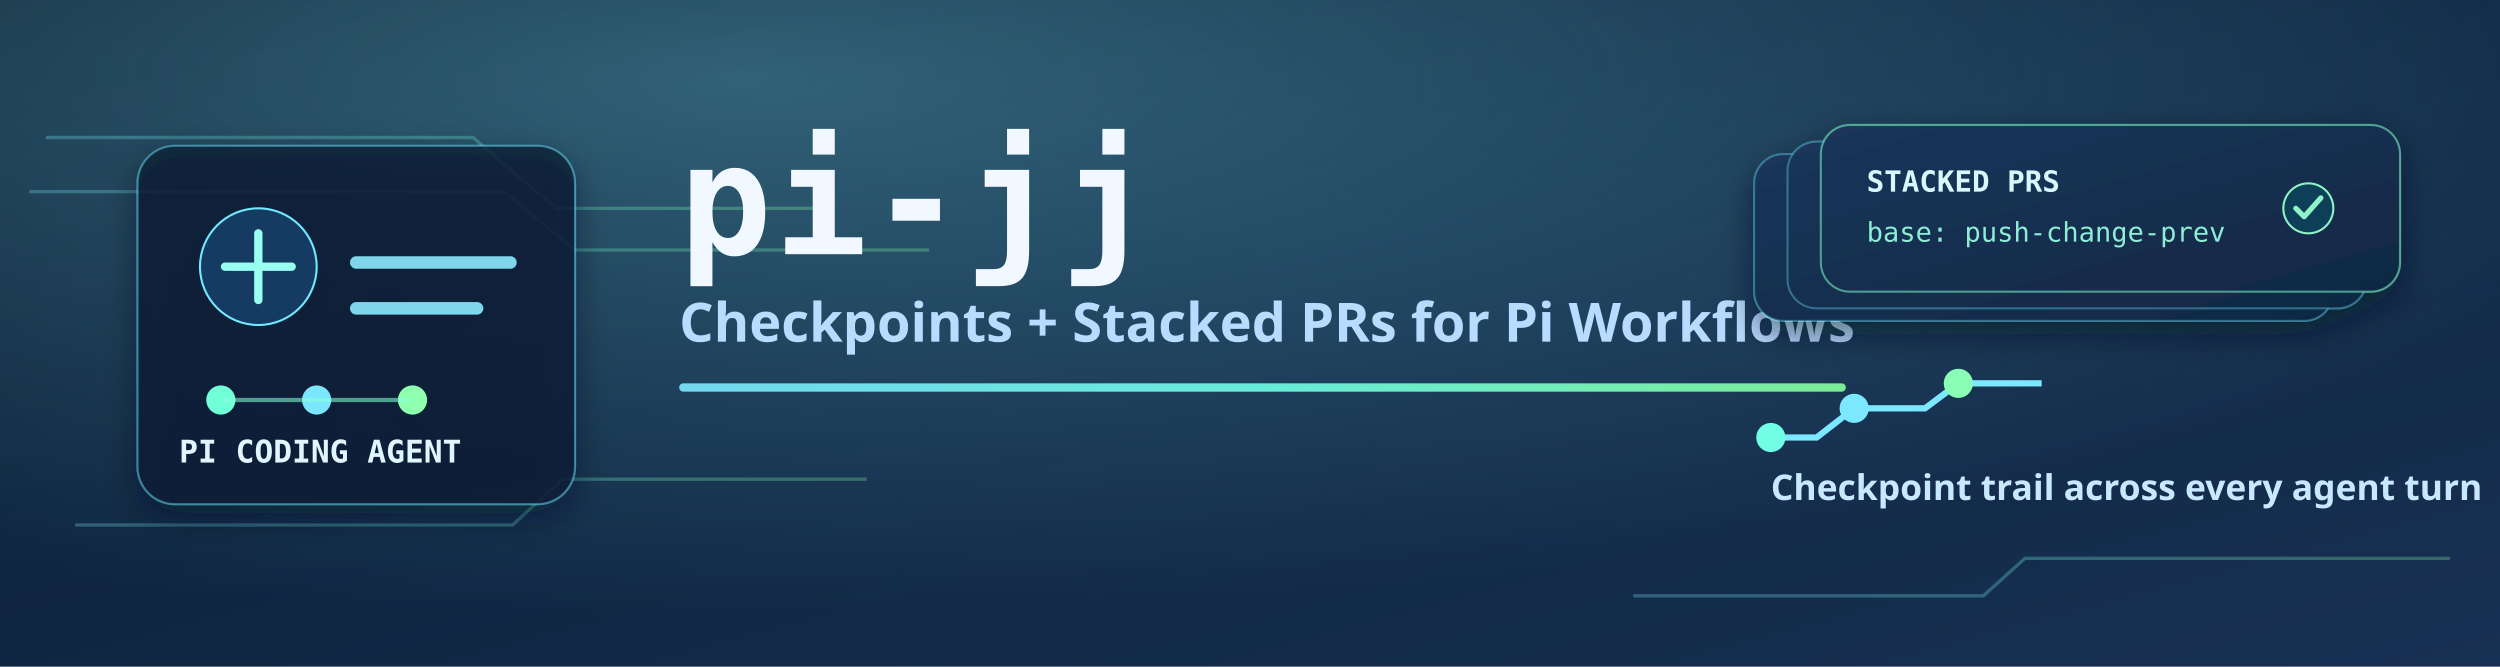
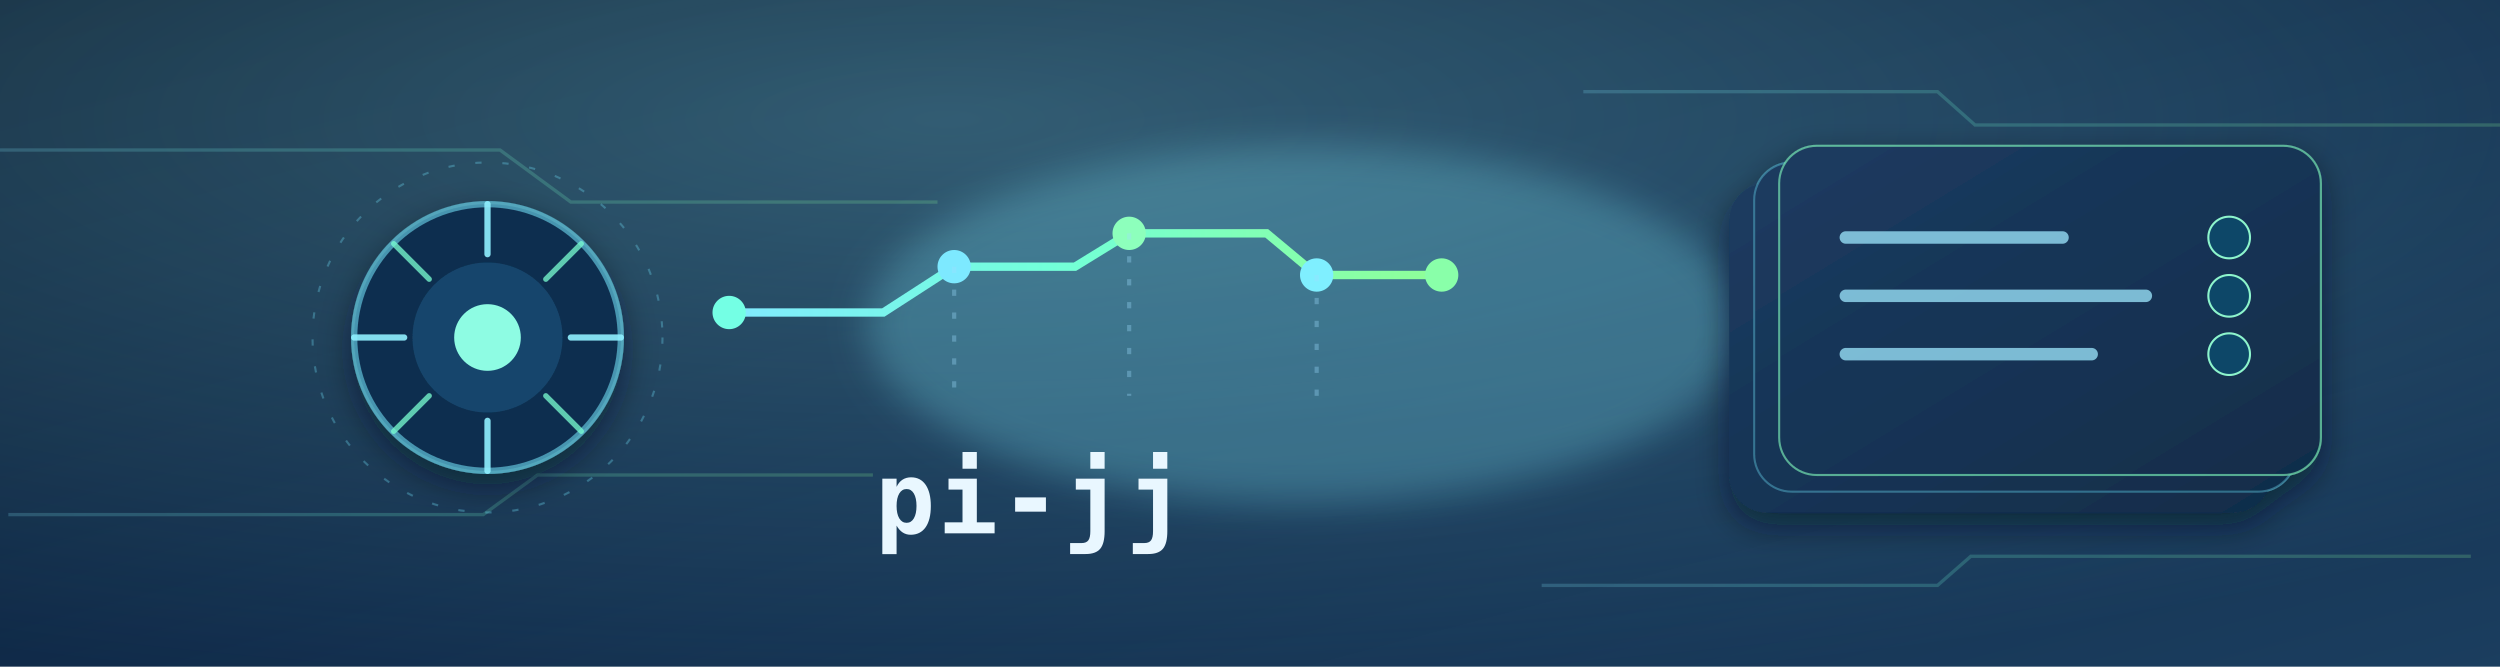
<svg xmlns="http://www.w3.org/2000/svg" viewBox="0 0 1200 320" role="img" aria-labelledby="title desc">
  <defs>
    <linearGradient id="bg" x1="0" y1="0" x2="1" y2="1">
-       <stop offset="0%" stop-color="#071425" />
-       <stop offset="48%" stop-color="#0f2642" />
-       <stop offset="100%" stop-color="#183053" />
+       <stop offset="0%" stop-color="#08192d" />
+       <stop offset="52%" stop-color="#102b4a" />
+       <stop offset="100%" stop-color="#1b3e5f" />
    </linearGradient>
-     <radialGradient id="glow" cx="30%" cy="12%" r="80%">
-       <stop offset="0%" stop-color="#7be8ff" stop-opacity="0.34" />
-       <stop offset="100%" stop-color="#7be8ff" stop-opacity="0" />
+     <radialGradient id="wash" cx="38%" cy="18%" r="88%">
+       <stop offset="0%" stop-color="#93f1ff" stop-opacity="0.28" />
+       <stop offset="100%" stop-color="#93f1ff" stop-opacity="0" />
    </radialGradient>
    <linearGradient id="accent" x1="0" y1="0" x2="1" y2="0">
-       <stop offset="0%" stop-color="#7be8ff" />
-       <stop offset="50%" stop-color="#70ffe7" />
-       <stop offset="100%" stop-color="#86ff9e" />
+       <stop offset="0%" stop-color="#81eaff" />
+       <stop offset="45%" stop-color="#72ffd9" />
+       <stop offset="100%" stop-color="#8fff97" />
    </linearGradient>
-     <linearGradient id="prCard" x1="0" y1="0" x2="1" y2="1">
-       <stop offset="0%" stop-color="#1a355a" />
-       <stop offset="100%" stop-color="#102844" />
+     <linearGradient id="plate" x1="0" y1="0" x2="1" y2="1">
+       <stop offset="0%" stop-color="#1c3b60" />
+       <stop offset="100%" stop-color="#112d4a" />
    </linearGradient>
-     <filter id="softShadow" x="-30%" y="-30%" width="160%" height="160%">
+     <filter id="softShadow" x="-40%" y="-40%" width="180%" height="180%">
      <feDropShadow dx="0" dy="6" stdDeviation="8" flood-color="#051022" flood-opacity="0.55" />
+     </filter>
+     <filter id="blur" x="-30%" y="-30%" width="160%" height="160%">
+       <feGaussianBlur stdDeviation="9" />
    </filter>
  </defs>
  <rect width="1200" height="320" fill="url(#bg)" />
-   <rect width="1200" height="320" fill="url(#glow)" />
-   <g opacity="0.28" stroke="url(#accent)" stroke-width="1.6" fill="none">
-     <path d="M22 66h205l40 34h128" />
-     <path d="M14 92h228l34 28h170" />
-     <path d="M36 252h210l24-22h146" />
-     <path d="M784 286h168l20-18h204" />
+   <rect width="1200" height="320" fill="url(#wash)" />
+   <g opacity="0.2" stroke="url(#accent)" stroke-width="1.6" fill="none">
+     <path d="M-10 72h250l34 25h176" />
+     <path d="M4 247h228l26-19h161" />
+     <path d="M760 44h170l18 16h252" />
+     <path d="M740 281h190l16-14h240" />
  </g>
-   <g transform="translate(66 70)" filter="url(#softShadow)">
-     <rect x="0" y="0" rx="18" ry="18" width="210" height="172" fill="#0c213a" fill-opacity="0.82" stroke="#6be8ff" stroke-opacity="0.45" />
-     <circle cx="58" cy="58" r="28" fill="#123a62" stroke="#72e8ff" />
-     <path d="M42 58h32M58 42v32" stroke="#99fff1" stroke-width="4" stroke-linecap="round" />
-     <path d="M105 56h74M105 78h58" stroke="#8eeeff" stroke-width="6" stroke-linecap="round" opacity="0.88" />
-     <circle cx="40" cy="122" r="7" fill="#71ffd5" />
-     <circle cx="86" cy="122" r="7" fill="#7ce6ff" />
-     <circle cx="132" cy="122" r="7" fill="#8fffad" />
-     <path d="M40 122h92" stroke="#86ffd8" stroke-width="2" opacity="0.55" />
-     <text x="20" y="152" fill="#dff6ff" font-family="'JetBrains Mono', 'Fira Code', monospace" font-size="15" font-weight="600">PI CODING AGENT</text>
+   <g transform="translate(148 92)" filter="url(#softShadow)">
+     <circle cx="86" cy="70" r="64" fill="#0f2f4f" stroke="#74e9ff" stroke-opacity="0.55" stroke-width="3" />
+     <circle cx="86" cy="70" r="36" fill="#14456c" />
+     <circle cx="86" cy="70" r="16" fill="#8efce3" />
+     <path d="M86 6v24M86 110v24M22 70h24M126 70h24" stroke="#8fefff" stroke-width="3" stroke-linecap="round" opacity="0.9" />
+     <path d="M41 25l17 17M114 98l17 17M41 115l17-17M114 42l17-17" stroke="#79ffd2" stroke-width="2.6" stroke-linecap="round" opacity="0.75" />
+     <circle cx="86" cy="70" r="84" fill="none" stroke="#76e8ff" stroke-opacity="0.3" stroke-dasharray="3 10" />
  </g>
-   <g transform="translate(326 122)">
-     <text x="0" y="0" fill="#f1f8ff" font-family="'JetBrains Mono', 'Fira Code', monospace" font-size="74" font-weight="800" letter-spacing="1.2">pi-jj</text>
-     <text x="0" y="42" fill="#b8dcff" font-family="'Segoe UI', 'Noto Sans', sans-serif" font-size="26" font-weight="600">Checkpoints + Stacked PRs for Pi Workflows</text>
-     <rect x="0" y="62" width="560" height="4" rx="2" fill="url(#accent)" opacity="0.9" />
+   <g transform="translate(364 26)" opacity="0.25" filter="url(#blur)">
+     <ellipse cx="262" cy="130" rx="210" ry="86" fill="#83f0ff" />
  </g>
-   <g transform="translate(836 60)" filter="url(#softShadow)">
-     <rect x="6" y="14" width="278" height="80" rx="14" fill="url(#prCard)" stroke="#6de6ff" stroke-opacity="0.35" />
-     <rect x="22" y="8" width="278" height="80" rx="14" fill="url(#prCard)" stroke="#6de6ff" stroke-opacity="0.35" />
-     <rect x="38" y="0" width="278" height="80" rx="14" fill="url(#prCard)" stroke="#7cf9c8" stroke-opacity="0.55" />
-     <text x="60" y="32" fill="#d8f8ff" font-family="'JetBrains Mono', 'Fira Code', monospace" font-size="14" font-weight="700">STACKED PRS</text>
-     <text x="60" y="56" fill="#8deed5" font-family="'JetBrains Mono', 'Fira Code', monospace" font-size="13">base: push-change-prev</text>
-     <circle cx="272" cy="40" r="12" fill="#0e3f59" stroke="#8ef4c6" />
-     <path d="M266 40l4 4 8-9" stroke="#8ef4c6" stroke-width="2.5" fill="none" stroke-linecap="round" stroke-linejoin="round" />
+   <g transform="translate(350 112)">
+     <path d="M0 38h74l34-22h58l26-16h66l24 20h60" fill="none" stroke="url(#accent)" stroke-width="4" stroke-linecap="round" />
+     <circle cx="0" cy="38" r="8" fill="#74ffe4" />
+     <circle cx="108" cy="16" r="8" fill="#7de9ff" />
+     <circle cx="192" cy="0" r="8" fill="#8dffbc" />
+     <circle cx="282" cy="20" r="8" fill="#7fefff" />
+     <circle cx="342" cy="20" r="8" fill="#89ffa9" />
+     <path d="M108 16v62M192 0v78M282 20v58" stroke="#9fdfff" stroke-opacity="0.33" stroke-width="2" stroke-dasharray="3 8" />
  </g>
-   <g transform="translate(850 180)">
-     <path d="M0 30h22l18-14h34l16-12h40" fill="none" stroke="#7ce8ff" stroke-width="3" />
-     <circle cx="0" cy="30" r="7" fill="#70ffe5" />
-     <circle cx="40" cy="16" r="7" fill="#7ce8ff" />
-     <circle cx="90" cy="4" r="7" fill="#89ffb5" />
-     <text x="0" y="60" fill="#c7e8ff" font-family="'Segoe UI', 'Noto Sans', sans-serif" font-size="17" font-weight="600">Checkpoint trail across every agent turn</text>
+   <g transform="translate(822 70)" filter="url(#softShadow)">
+     <rect x="8" y="18" width="260" height="158" rx="18" fill="url(#plate)">
+       <animate attributeName="opacity" values="0.9;0.82;0.9" dur="5s" repeatCount="indefinite" />
+     </rect>
+     <rect x="20" y="8" width="260" height="158" rx="18" fill="url(#plate)" stroke="#70e7ff" stroke-opacity="0.35" />
+     <rect x="32" y="0" width="260" height="158" rx="18" fill="url(#plate)" stroke="#84ffc0" stroke-opacity="0.6" />
+     <path d="M64 44h104M64 72h144M64 100h118" stroke="#9de8ff" stroke-width="6" stroke-linecap="round" opacity="0.75" />
+     <circle cx="248" cy="44" r="10" fill="#0f4768" stroke="#8df5cc" />
+     <circle cx="248" cy="72" r="10" fill="#0f4768" stroke="#8df5cc" />
+     <circle cx="248" cy="100" r="10" fill="#0f4768" stroke="#8df5cc" />
+   </g>
+   <g transform="translate(420 256)">
+     <text x="0" y="0" fill="#e9f7ff" font-family="'JetBrains Mono', 'Fira Code', monospace" font-size="48" font-weight="800" letter-spacing="1.2">pi-jj</text>
  </g>
</svg>
